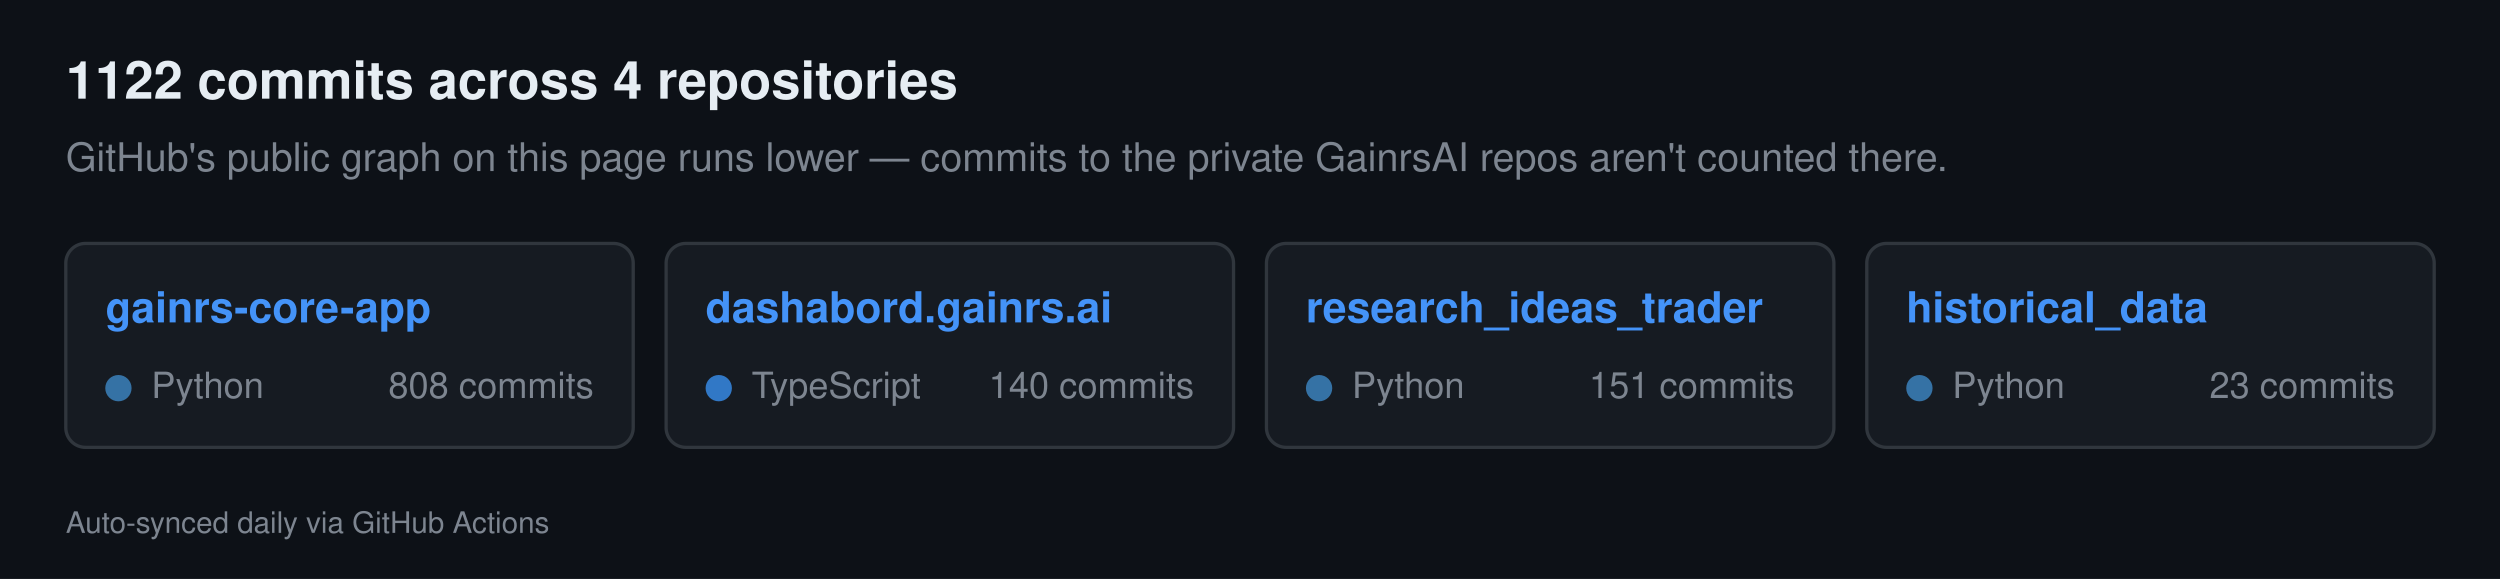
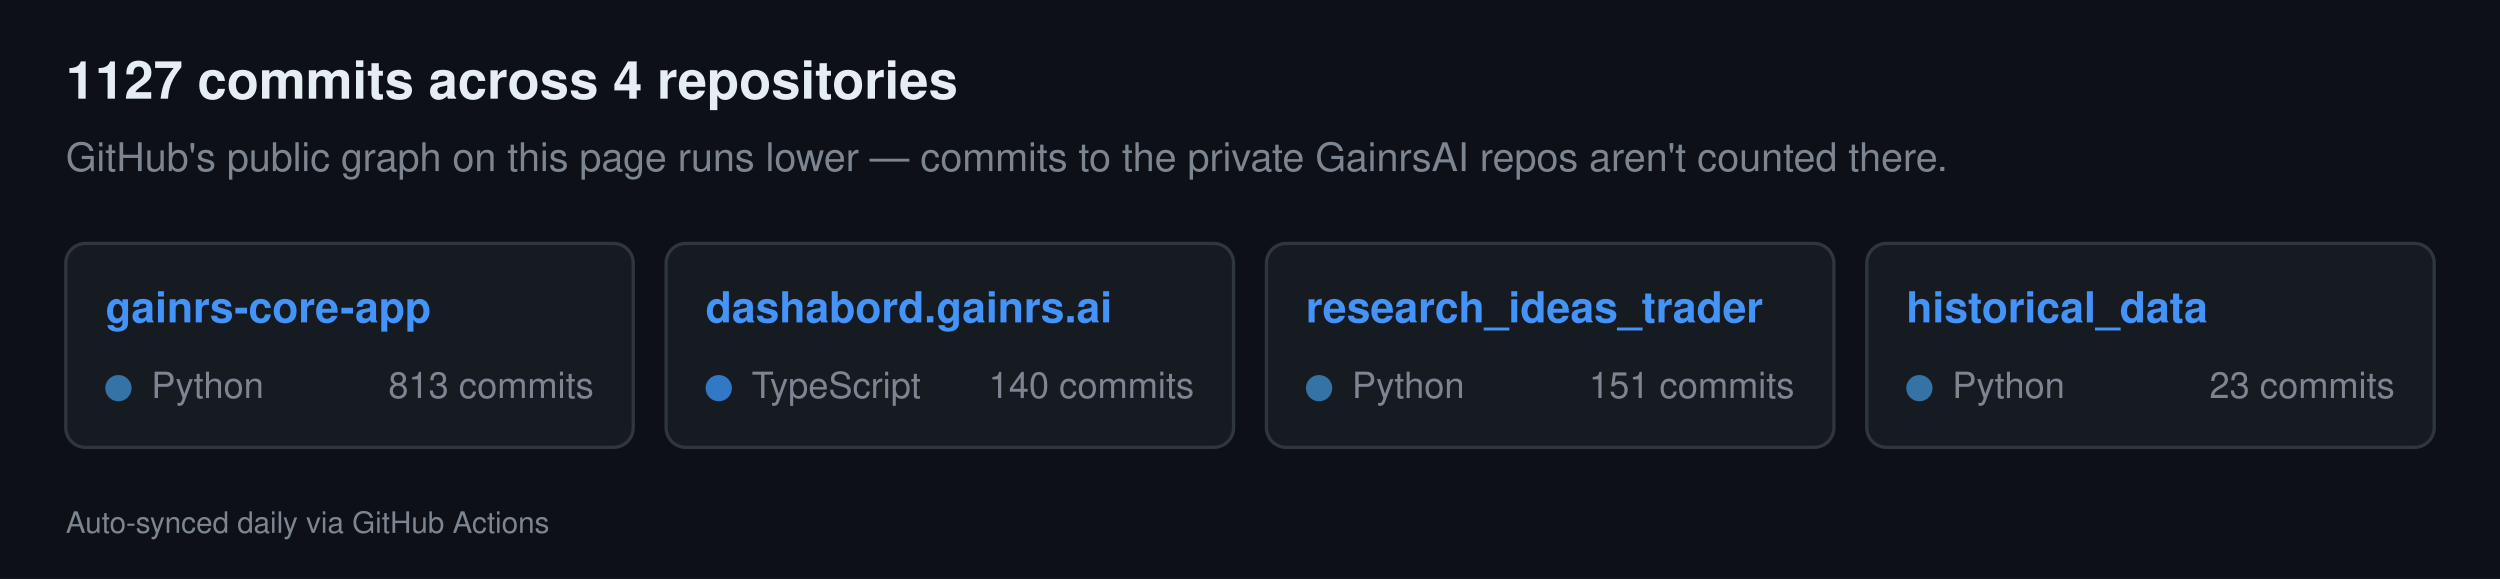
- <svg xmlns="http://www.w3.org/2000/svg" width="760" height="176" viewBox="0 0 760 176" font-family="-apple-system, BlinkMacSystemFont, 'Segoe UI', Helvetica, Arial, sans-serif" role="img" aria-label="1122 commits across 4 repositories">
+ <svg xmlns="http://www.w3.org/2000/svg" width="760" height="176" viewBox="0 0 760 176" font-family="-apple-system, BlinkMacSystemFont, 'Segoe UI', Helvetica, Arial, sans-serif" role="img" aria-label="1127 commits across 4 repositories">
  <rect width="760" height="176" fill="#0d1117" />
-   <text x="20" y="30" font-size="16" font-weight="600" fill="#e6edf3">1122 commits across 4 repositories</text>
+   <text x="20" y="30" font-size="16" font-weight="600" fill="#e6edf3">1127 commits across 4 repositories</text>
  <text x="20" y="52" font-size="12" fill="#7d8590">GitHub's public graph on this page runs lower — commits to the private GainrsAI repos aren't counted there.</text>
  <rect x="20.0" y="74" width="172.5" height="62" rx="6" fill="#161b22" stroke="#30363d" />
  <text x="32.0" y="98" font-size="13" font-weight="600" fill="#4493f8">gainrs-core-app</text>
  <circle cx="36.0" cy="118" r="4" fill="#3572A5" />
  <text x="46.0" y="121" font-size="11" fill="#7d8590">Python</text>
-   <text x="180.5" y="121" font-size="11" fill="#7d8590" text-anchor="end">808 commits</text>
+   <text x="180.5" y="121" font-size="11" fill="#7d8590" text-anchor="end">813 commits</text>
  <rect x="202.5" y="74" width="172.5" height="62" rx="6" fill="#161b22" stroke="#30363d" />
  <text x="214.5" y="98" font-size="13" font-weight="600" fill="#4493f8">dashabord.gainrs.ai</text>
  <circle cx="218.5" cy="118" r="4" fill="#3178c6" />
  <text x="228.5" y="121" font-size="11" fill="#7d8590">TypeScript</text>
  <text x="363.0" y="121" font-size="11" fill="#7d8590" text-anchor="end">140 commits</text>
  <rect x="385.0" y="74" width="172.5" height="62" rx="6" fill="#161b22" stroke="#30363d" />
  <text x="397.0" y="98" font-size="13" font-weight="600" fill="#4493f8">research_ideas_trader</text>
  <circle cx="401.0" cy="118" r="4" fill="#3572A5" />
  <text x="411.0" y="121" font-size="11" fill="#7d8590">Python</text>
  <text x="545.5" y="121" font-size="11" fill="#7d8590" text-anchor="end">151 commits</text>
  <rect x="567.5" y="74" width="172.5" height="62" rx="6" fill="#161b22" stroke="#30363d" />
  <text x="579.5" y="98" font-size="13" font-weight="600" fill="#4493f8">historical_data</text>
  <circle cx="583.5" cy="118" r="4" fill="#3572A5" />
  <text x="593.5" y="121" font-size="11" fill="#7d8590">Python</text>
  <text x="728.0" y="121" font-size="11" fill="#7d8590" text-anchor="end">23 commits</text>
  <text x="20" y="162" font-size="9" fill="#7d8590">Auto-synced daily via GitHub Actions</text>
</svg>
